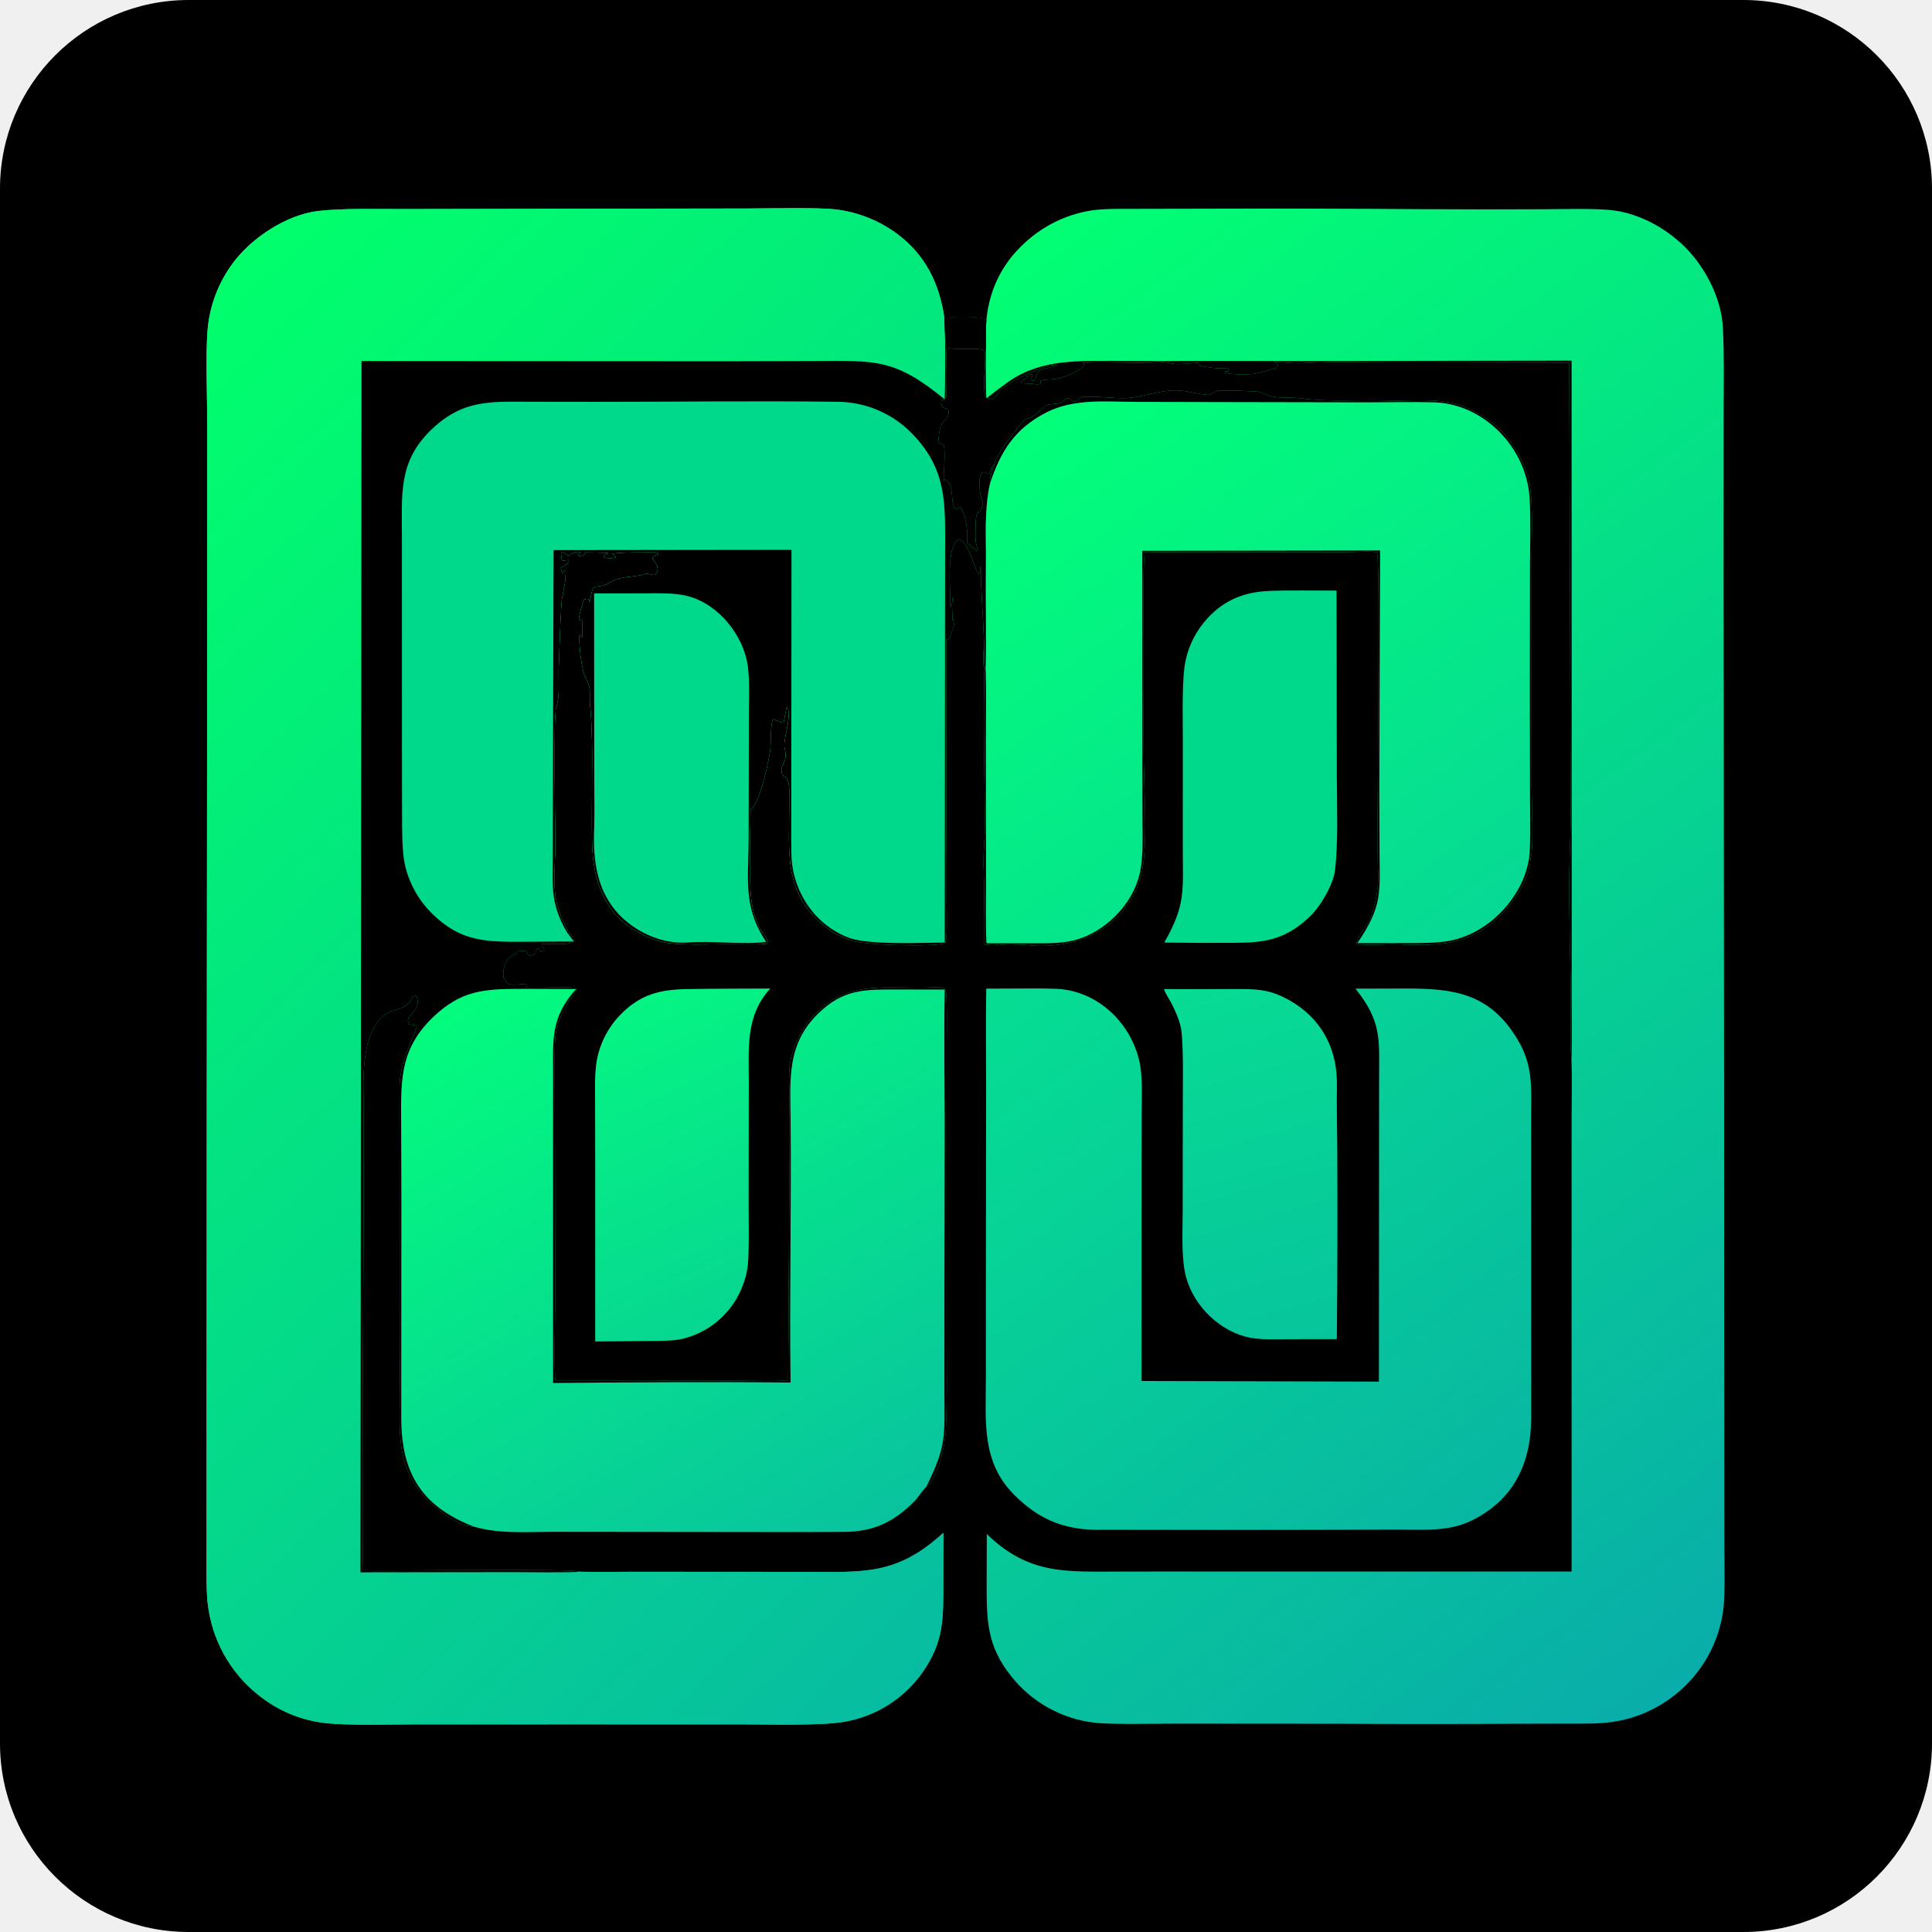
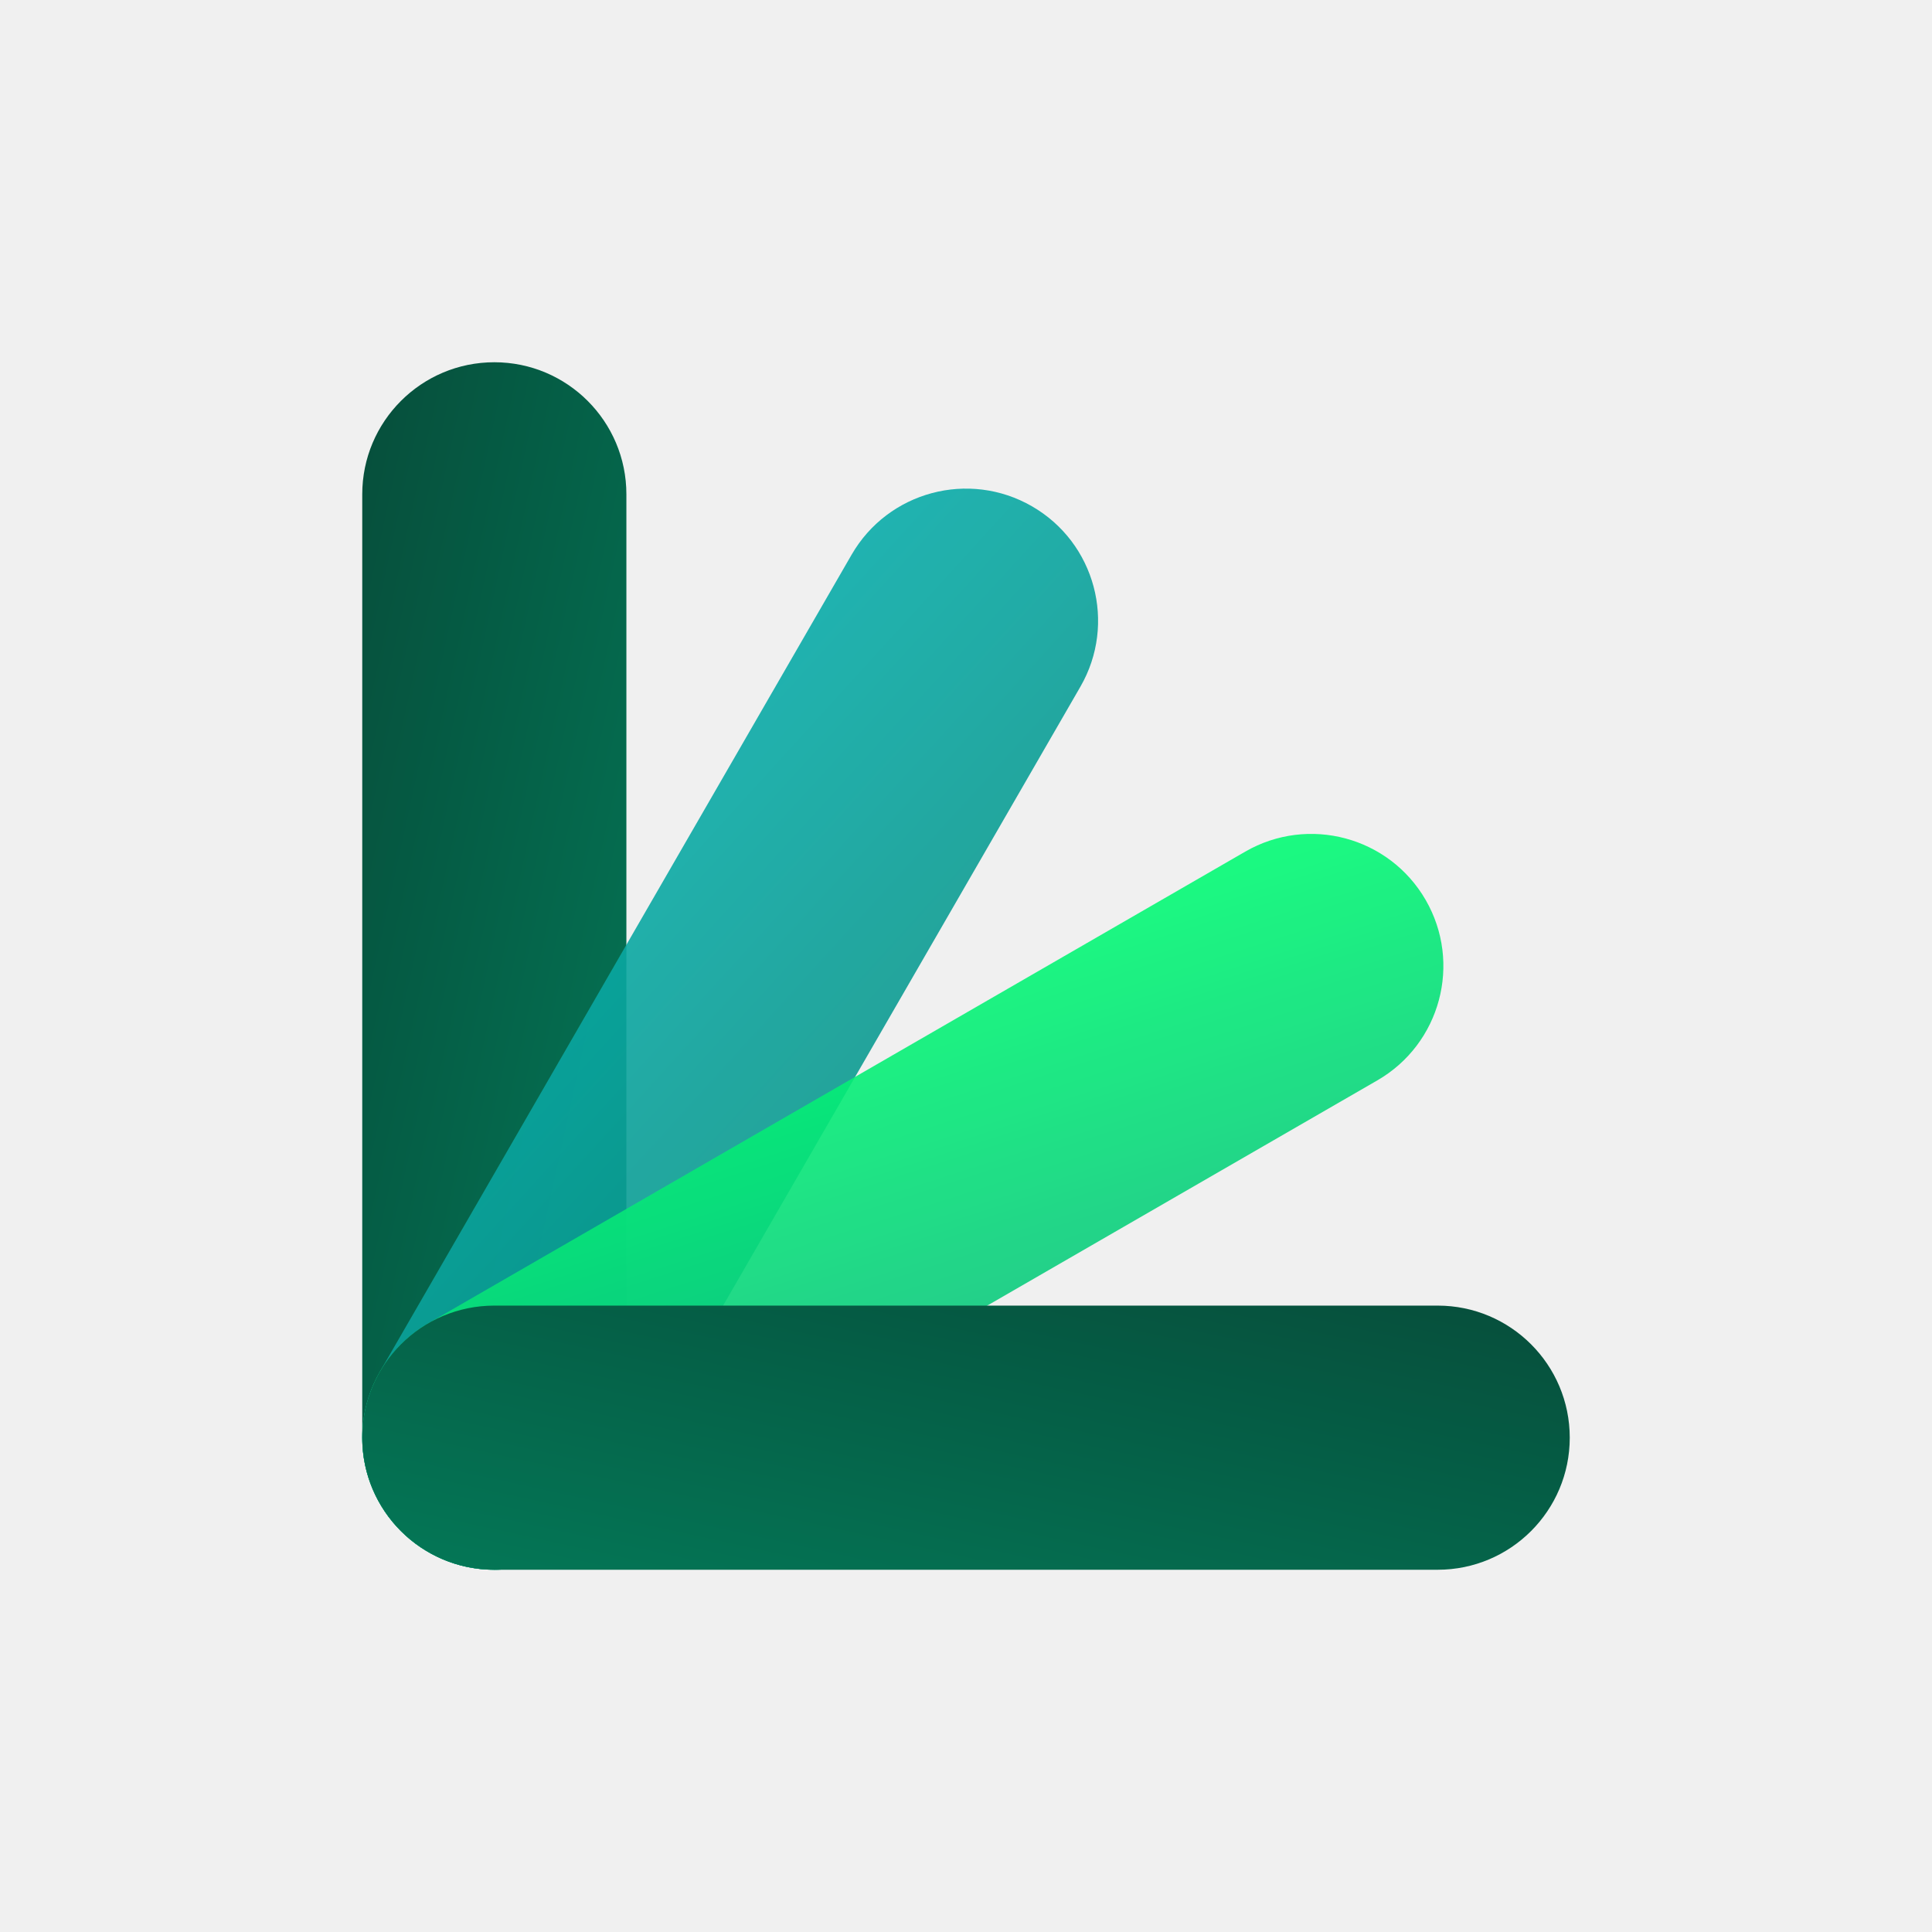
- <svg xmlns="http://www.w3.org/2000/svg" width="32" height="32" viewBox="0 0 1024 1024" fill="none">
-   <g clip-path="url(#clip0_983_27795)">
-     <path d="M0 0H1024V1024H0V0Z" fill="black" />
-     <path d="M500.013 812.399L499.966 838.813C499.965 857.641 500.454 869.962 488.945 886.36C479.165 900.295 464.216 909.738 447.432 912.587C434.752 914.737 407.82 913.969 393.606 913.952L302.309 913.937L219.48 913.958C206.577 913.982 183.961 914.664 172.06 913.196C160.461 911.858 149.405 907.54 139.969 900.663C124.05 889.348 113.406 872.055 110.477 852.746C109.044 843.895 109.5 829.226 109.492 819.663L109.473 767.342L109.596 577.825L109.853 305.708L109.857 223.59C109.796 210.371 108.992 187.762 110.001 175.172C111.03 162.252 115.679 149.883 123.415 139.484C133.343 125.936 152.157 113.705 168.739 111.821C182.269 110.283 200.326 110.875 214.395 110.818L305.693 110.644L396.904 110.502C408.197 110.494 433.426 109.82 443.559 111.074C455.032 112.571 465.942 116.942 475.275 123.781C490.597 135.197 497.902 150.267 500.572 168.792C500.809 174.318 501.015 179.357 500.938 184.902L501.374 184.994C501.783 187.311 501.991 210.486 501.227 211.737C499.98 211.938 500.374 211.924 499.067 211.808C498.677 213.076 498.848 214.45 499.536 215.584C500.015 216.387 501.381 216.407 502.444 216.785C503.631 219.421 501.97 221.356 500.136 223.364C497.547 226.2 497.732 230.922 497.276 234.584C498.517 235.012 500.108 235.302 500.341 236.626C501.204 241.543 499.957 250.514 500.199 255.278L500.452 253.96C506.437 255.928 503.259 267.115 506.424 269.827L506.156 269.826L506.96 269.298L507.642 269.875L508.647 268.533C511.444 271.488 512.7 278.991 512.583 283.067C512.363 290.691 512.673 286.334 515.268 290.175L516.37 290.025L517.146 291.873C517.145 291.871 517.143 291.868 517.143 291.866L518.259 292.051C518.379 291.295 516.948 288.048 517.156 285.688C517.512 281.659 516.582 276.031 517.807 272.186C518.48 271.623 519.003 271.221 519.714 270.706C522.42 265.065 519.961 265.587 519.326 259.948C519.024 257.271 518.774 252.509 520.561 250.366C523.475 249.86 522.592 251.932 524.461 250.849C525.171 249.056 525.736 247.058 527.138 245.807C526.156 248.371 524.373 253.408 524.771 256.018C521.558 271.182 522.745 283.326 522.571 298.599C522.354 317.578 522.878 336.883 522.445 355.831C521.363 353.136 521.677 345.83 521.693 342.709C521.232 329.18 519.872 313.286 519.807 300.16C518.737 301.609 520.487 301.548 519.227 304.331C516.719 304.206 514.178 287.356 508.158 285.804C500.987 290.124 504.149 313.673 503.534 321.826L504.284 321.359C504.735 319.196 504.804 318.432 504.923 316.21C505.443 319.896 504.593 327.865 504.876 328.848L505.706 328.356C506.554 330.261 503.702 337.519 502.538 339.345L501.822 338.806L501.612 338.979L501.599 440.861C501.696 452.964 501.73 465.067 501.701 477.17C501.719 480.766 502.399 498.043 500.872 500.008C494.915 501.882 456.615 501.2 449.819 498.101C445.389 495.605 444.47 496.504 438.508 491.971C414.527 473.738 418.44 451.463 418.332 424.843C418.315 420.655 418.905 415.572 416.816 412.093C415.962 411.596 415.396 411.27 414.599 410.691C412.904 403.957 418.083 405.129 415.869 396.454C414.795 392.248 420.054 379.386 417.216 374.573L416.871 374.916C416.75 375.527 415.345 382.999 415.311 383.064C412.859 382.678 412.047 381.895 409.82 381.114C408.431 382.818 408.514 392.567 408.387 395.607C408.144 401.448 402.384 427.129 397.796 429.059C397.573 438.46 397.501 447.863 397.58 457.266C397.608 469.425 396.958 480.165 402.409 491.436C403.528 493.751 406.801 497.35 407.119 499.508L406.234 500.249C399.985 500.789 390.837 500.339 384.349 500.419C374.819 500.537 363.525 500.931 354.145 499.859C344.114 498.359 331.219 491.326 325.158 483.493C312.474 467.103 313.81 449.279 313.722 429.825C313.638 411.201 314.487 392.068 312.786 373.519C312.24 367.57 313.736 364.909 310.229 358.941C308.245 354.991 306.614 340.551 307.197 336.427L307.563 336.571L308.158 338.014L308.553 337.986C308.801 334.923 308.748 331.498 308.771 328.39L307.451 328.658L306.852 328.055C307.066 325.625 308.613 320.085 309.619 317.795C311.669 317.404 311.033 317.096 312.199 317.88L312.128 319.473C313.68 317.109 312.874 312.895 315.249 311.017C316.345 310.92 317.437 310.779 318.521 310.594C319.834 310.358 321.137 310.009 322.201 309.301C328.185 305.317 333.638 306.179 340.21 304.782C341.879 304.187 342.81 303.965 344.602 304.41C347.118 305.035 347.206 304.991 348.472 303.036C348.969 299.37 347.665 299.069 345.84 296.065C346.382 294.545 346.852 294.762 348.752 293.733L348.774 293.019L348.339 292.745C344.325 292.716 327.499 292.591 324.529 293.515C325.044 294.199 325.562 294.54 326.232 295.065L326.201 295.602C324.67 295.917 321.078 296.106 319.847 295.252C320.458 293.862 320.388 294.274 322.261 293.49L322.123 293.021L310.184 292.718L308.926 294.963C307.44 294.488 307.408 295.062 306.195 294.081L307.814 292.66C306.095 292.064 302.388 292.909 301.442 294.914C299.877 293.615 299.421 292.724 297.808 292.631L297.35 293.465C297.588 295.309 297.328 296.27 298.373 297.215L301.21 296.877L301.567 297.475C300.864 299.088 298.927 299.851 297.227 301.108C297.422 302.009 297.645 302.905 297.894 303.793L299.231 302.562L299.876 302.732C299.801 303.971 299.695 305.214 299.643 306.454C299.451 310.986 297.878 315.157 297.587 319.624C296.846 331.007 296.536 342.602 296.124 354.012C295.901 360.214 296.859 368.791 294.835 374.599C293.139 379.465 294.336 437.865 294.308 448.228C294.286 456.347 293.322 465.169 294.167 473.175C294.911 480.215 297.521 486.418 300.558 492.717C301.935 494.398 303.925 496.372 304.255 498.4C302.326 501.818 290.976 499.625 286.727 500.487L286.709 501.16C288.416 502.785 288.351 502.197 288.436 503.952L287.549 503.596L286.687 504.582L285.613 502.792L284.773 502.771C282.86 505.096 285.496 505.505 280.699 506.562C279.621 505.876 279.662 505.567 279.093 504.363C277.481 503.713 275.659 504.09 273.876 504.262L273.381 505.541C268.122 507.526 266.477 512.162 266.796 517.725C266.842 518.533 267.924 518.773 268.23 520.781C271.72 523.477 277.982 520.2 279.468 522.464L278.495 523.453C286.979 523.69 297.228 522.971 305.213 523.488L305.691 524.177C293.407 543.022 293.913 545.409 293.979 567.635L294.136 608.527L294.244 689.974C294.245 702.699 293.524 719.488 294.312 731.877L390.488 731.787C394.059 731.792 416.658 732.3 417.733 731.453L418.512 606.716C418.531 598.788 418.503 590.86 418.426 582.933C418.338 576.977 417.829 567.919 418.97 562.275C420.951 552.53 425.79 543.597 432.87 536.616C451.108 518.514 472.335 524.694 495.718 523.239C497.104 523.153 500.143 523.291 501.121 524.16C502.184 528.671 501.765 547.108 501.755 552.569L501.736 606.2V704.014C501.752 722.198 502.156 740.585 501.27 758.726C500.926 765.759 497.078 784.019 490.845 788.192L490.365 788.683C488.409 790.712 486.769 793.597 484.401 795.97C473.633 806.754 463.01 811.786 447.766 811.923C434.727 812.041 421.727 812.018 408.707 812.012L337.011 811.932L292.438 811.888C278.4 811.937 264.725 813.062 251.1 809.153C243.576 809.703 231.471 799.909 226.452 794.799C210.682 778.743 211.662 761.742 211.877 741.076C211.967 730.364 211.948 719.651 211.821 708.94L211.796 619.864C211.802 605.139 211.658 590.35 211.775 575.636C211.835 567.995 214.53 560.173 217.37 553.183C218.596 550.166 220.205 546.653 220.876 543.51L220.021 543.449C218.767 543.352 218.152 543.187 216.933 542.895C213.318 538.232 224.357 535.992 220.622 527.745C218.882 528.02 218.61 527.927 217.954 529.731C216.055 534.959 207.937 534.857 204.469 537.375C190.419 547.573 192.725 574.591 192.729 589.133L192.745 635.928L192.197 758.243L192.219 807.317C192.214 815.116 192.489 824.598 192.129 832.244C203.947 832.733 305.028 831.191 306.834 833.032C315.268 833.323 324.894 833.079 333.468 833.078L385.526 833.091L426.398 833.14C457.702 833.166 475.224 835.171 500.013 812.399Z" fill="url(#paint0_linear_983_27795)" />
-     <path d="M500.013 812.399L499.966 838.813C499.965 857.641 500.454 869.962 488.945 886.36C479.165 900.295 464.216 909.738 447.432 912.587C434.752 914.737 407.82 913.969 393.606 913.952L302.309 913.937L219.48 913.958C206.577 913.982 183.961 914.664 172.06 913.196C160.461 911.858 149.405 907.54 139.969 900.663C124.05 889.348 113.406 872.055 110.477 852.746C109.044 843.895 109.5 829.226 109.492 819.663L109.473 767.342L109.596 577.825L109.853 305.708L109.857 223.59C109.796 210.371 108.992 187.762 110.001 175.172C111.03 162.252 115.679 149.883 123.415 139.484C133.343 125.936 152.157 113.705 168.739 111.821C182.269 110.283 200.326 110.875 214.395 110.818L305.693 110.644L396.904 110.502C408.197 110.494 433.426 109.82 443.559 111.074C455.032 112.571 465.942 116.942 475.275 123.781C490.597 135.197 497.902 150.267 500.572 168.792C500.809 174.318 501.015 179.357 500.938 184.902C500.848 193.453 501.054 203.275 500.686 211.667C474.341 189.988 464.179 191.168 431.754 191.329L385.365 191.452L191.614 191.348L191.051 833.366L271.861 833.256C276.964 833.258 303.287 833.621 306.834 833.032C315.268 833.323 324.894 833.079 333.468 833.078L385.526 833.091L426.398 833.14C457.702 833.166 475.224 835.171 500.013 812.399Z" fill="url(#paint1_linear_983_27795)" />
-     <path d="M304.113 498.996L277.703 499.132C258.104 499.21 244.356 499.378 229.079 484.281C221.808 477.16 216.765 468.078 214.565 458.142C212.983 450.783 213.146 439.509 213.099 431.72L213.045 398.281L213.015 284.497C213.022 262.29 210.991 244.803 228.318 228.015C245.067 211.786 259.548 212.869 280.941 212.941L315.741 212.985C358.058 212.98 401.726 212.448 443.927 212.963C458.86 213.056 473.126 219.163 483.5 229.905C501.815 248.829 500.933 266.387 500.912 290.594L500.86 334.035L500.722 499.569C487.618 499.615 462.236 500.926 450.624 497.293L449.815 498.102C445.385 495.606 444.466 496.505 438.504 491.972C414.523 473.739 418.436 451.464 418.328 424.844C418.311 420.656 418.901 415.573 416.812 412.094C415.958 411.597 415.392 411.271 414.595 410.692C412.9 403.958 418.079 405.13 415.865 396.455C414.791 392.249 420.05 379.387 417.212 374.574L416.867 374.917C416.746 375.528 415.341 383 415.307 383.065C412.855 382.679 412.043 381.896 409.816 381.115C408.427 382.819 408.51 392.568 408.383 395.608C408.14 401.449 402.38 427.13 397.792 429.06C397.569 438.461 397.497 447.864 397.576 457.267C397.604 469.426 396.954 480.166 402.405 491.437C403.524 493.752 406.797 497.351 407.115 499.509L406.23 500.25C399.981 500.79 390.833 500.34 384.345 500.42C374.815 500.538 363.52 500.932 354.14 499.86C344.109 498.36 331.215 491.327 325.154 483.494C312.47 467.104 313.805 449.28 313.717 429.826C313.633 411.202 314.482 392.069 312.781 373.52C312.235 367.571 313.731 364.91 310.224 358.942C308.24 354.992 306.61 340.552 307.193 336.428L307.558 336.572L308.154 338.015L308.548 337.987C308.796 334.924 308.744 331.499 308.767 328.391L307.447 328.659L306.848 328.056C307.062 325.626 308.608 320.086 309.614 317.796C311.664 317.405 311.028 317.097 312.194 317.881L312.123 319.474C313.675 317.11 312.87 312.896 315.245 311.018C316.341 310.921 317.433 310.78 318.517 310.595C319.83 310.359 321.133 310.01 322.197 309.302C328.181 305.318 333.634 306.18 340.206 304.783C341.875 304.188 342.806 303.966 344.598 304.411C347.114 305.036 347.201 304.992 348.467 303.037C348.964 299.371 347.661 299.07 345.836 296.066C346.378 294.546 346.847 294.763 348.747 293.734L348.77 293.02L348.335 292.746C344.321 292.717 327.495 292.592 324.525 293.516C325.04 294.2 325.558 294.541 326.228 295.066L326.197 295.603C324.666 295.918 321.074 296.107 319.843 295.253C320.454 293.863 320.383 294.275 322.256 293.491L322.119 293.022L310.18 292.719L308.922 294.964C307.436 294.489 307.403 295.063 306.19 294.082L307.81 292.661C306.091 292.065 302.383 292.91 301.437 294.915C299.872 293.616 299.416 292.725 297.803 292.632L297.345 293.466C297.583 295.31 297.324 296.271 298.369 297.216L301.206 296.878L301.562 297.476C300.859 299.089 298.923 299.852 297.223 301.109C297.418 302.01 297.64 302.906 297.889 303.794L299.226 302.563L299.871 302.733C299.796 303.972 299.69 305.215 299.638 306.455C299.446 310.987 297.873 315.158 297.582 319.625C296.841 331.008 296.532 342.603 296.12 354.013C295.897 360.215 296.854 368.792 294.83 374.6C293.134 379.466 294.331 437.866 294.303 448.229C294.281 456.348 293.318 465.17 294.163 473.176C294.907 480.216 297.516 486.419 300.553 492.718L300.264 493.746C301.526 495.477 302.814 497.304 304.113 498.996Z" fill="#00D98C" />
-     <path d="M293.425 291.568L419.507 291.408L419.421 405.872L419.383 437.228C419.38 442.37 419.365 447.494 419.451 452.635C419.782 472.32 431.874 490.622 450.632 497.292L449.823 498.101C445.393 495.605 444.474 496.504 438.512 491.971C414.531 473.738 418.444 451.463 418.336 424.843C418.319 420.655 418.909 415.572 416.82 412.093C415.966 411.596 415.4 411.27 414.603 410.691C412.908 403.957 418.087 405.129 415.873 396.454C414.799 392.248 420.058 379.386 417.22 374.573L416.875 374.916C416.754 375.527 415.349 382.999 415.315 383.064C412.863 382.678 412.051 381.895 409.824 381.114C408.435 382.818 408.518 392.567 408.391 395.607C408.148 401.448 402.388 427.129 397.8 429.059C397.577 438.46 397.505 447.863 397.584 457.266C397.612 469.425 396.962 480.165 402.413 491.436C403.532 493.751 406.805 497.35 407.123 499.508L406.238 500.249C399.989 500.789 390.841 500.339 384.353 500.419C374.823 500.537 363.528 500.931 354.148 499.859C344.117 498.359 331.223 491.326 325.162 483.493C312.478 467.103 313.813 449.279 313.725 429.825C313.641 411.201 314.49 392.068 312.789 373.519C312.243 367.57 313.739 364.909 310.232 358.941C308.248 354.991 306.618 340.551 307.201 336.427L307.566 336.571L308.162 338.014L308.556 337.986C308.804 334.923 308.752 331.498 308.775 328.39L307.455 328.658L306.856 328.055C307.07 325.625 308.616 320.085 309.622 317.795C311.672 317.404 311.036 317.096 312.202 317.88L312.131 319.473C313.683 317.109 312.878 312.895 315.253 311.017C316.349 310.92 317.441 310.779 318.525 310.594C319.838 310.358 321.141 310.009 322.205 309.301C328.189 305.317 333.642 306.179 340.214 304.782C341.883 304.187 342.814 303.965 344.606 304.41C347.122 305.035 347.209 304.991 348.475 303.036C348.972 299.37 347.669 299.069 345.844 296.065C346.386 294.545 346.855 294.762 348.755 293.733L348.778 293.019L348.343 292.745C344.329 292.716 327.503 292.591 324.533 293.515C325.048 294.199 325.566 294.54 326.236 295.065L326.205 295.602C324.674 295.917 321.082 296.106 319.851 295.252C320.462 293.862 320.391 294.274 322.264 293.49L322.127 293.021L310.188 292.718L308.93 294.963C307.444 294.488 307.411 295.062 306.198 294.081L307.818 292.66C306.099 292.064 302.391 292.909 301.445 294.914C299.88 293.615 299.424 292.724 297.811 292.631L297.353 293.465C297.591 295.309 297.332 296.27 298.377 297.215L301.214 296.877L301.57 297.475C300.867 299.088 298.931 299.851 297.231 301.108C297.426 302.009 297.648 302.905 297.897 303.793L299.234 302.562L299.879 302.732C299.804 303.971 299.698 305.214 299.646 306.454C299.454 310.986 297.881 315.157 297.59 319.624C296.849 331.007 296.54 342.602 296.128 354.012C295.905 360.214 296.862 368.791 294.838 374.599C293.142 379.465 294.339 437.865 294.311 448.228C294.289 456.347 293.326 465.169 294.171 473.175C294.915 480.215 297.524 486.418 300.561 492.717L300.272 493.745C291.394 478.215 292.977 469.037 292.996 451.635L293.046 416.847L293.425 291.568Z" fill="black" />
-     <path d="M314.878 314.489L341.401 314.474C348.251 314.46 354.914 314.171 361.615 315.317C378.428 318.134 392.425 334.044 395.888 350.321C397.529 358.034 396.929 370.029 396.919 378.283L396.789 444.814C396.746 466.114 393.666 480.795 406.108 499.187C394.557 500.906 376.97 498.471 364.78 499.507C352.028 500.59 338.464 494.853 329.376 485.997C316.147 473.105 314.115 455.782 314.952 438.194C315.194 429.523 314.958 420.018 314.96 411.231L314.878 314.489Z" fill="#00D98C" />
-     <path d="M500.942 184.902L501.378 184.994C501.787 187.311 501.994 210.486 501.23 211.737C499.983 211.938 500.378 211.924 499.071 211.808C498.681 213.076 498.852 214.45 499.54 215.584C500.019 216.387 501.385 216.407 502.448 216.785C503.635 219.421 501.974 221.356 500.14 223.364C497.551 226.2 497.736 230.922 497.28 234.584C498.521 235.012 500.112 235.302 500.345 236.626C501.208 241.543 499.961 250.514 500.203 255.278L500.456 253.96C506.441 255.928 503.263 267.115 506.428 269.827L506.16 269.826L506.964 269.298L507.646 269.875L508.651 268.533C511.448 271.488 512.704 278.991 512.587 283.067C512.367 290.691 512.676 286.334 515.271 290.175L516.374 290.025L517.149 291.873C517.148 291.871 517.147 291.868 517.147 291.866L518.263 292.051C518.383 291.295 516.951 288.048 517.159 285.688C517.515 281.659 516.585 276.031 517.81 272.186C518.483 271.623 519.007 271.221 519.718 270.706C522.424 265.065 519.964 265.587 519.329 259.948C519.027 257.271 518.778 252.509 520.565 250.366C523.479 249.86 522.595 251.932 524.464 250.849C525.174 249.056 525.74 247.058 527.142 245.807C526.16 248.371 524.376 253.408 524.774 256.018C521.561 271.182 522.749 283.326 522.575 298.599C522.358 317.578 522.882 336.883 522.449 355.831C521.367 353.136 521.68 345.83 521.696 342.709C521.235 329.18 519.876 313.286 519.811 300.16C518.741 301.609 520.49 301.548 519.23 304.331C516.722 304.206 514.182 287.356 508.162 285.804C500.991 290.124 504.153 313.673 503.538 321.826L504.288 321.359C504.739 319.196 504.808 318.432 504.927 316.21C505.447 319.896 504.597 327.865 504.88 328.848L505.71 328.356C506.558 330.261 503.706 337.519 502.542 339.345L501.825 338.806L501.616 338.979L501.603 440.861C501.7 452.964 501.734 465.067 501.705 477.17C501.723 480.766 502.403 498.043 500.876 500.008C494.919 501.882 456.619 501.2 449.823 498.101L450.632 497.292C462.244 500.925 487.626 499.614 500.73 499.568L500.868 334.034L500.92 290.593C500.941 266.386 501.823 248.828 483.508 229.904C473.134 219.162 458.868 213.055 443.935 212.962C401.734 212.447 358.066 212.979 315.749 212.984L280.949 212.94C259.556 212.868 245.075 211.785 228.326 228.014C210.999 244.802 213.03 262.289 213.023 284.496L213.053 398.28L213.107 431.719C213.154 439.508 212.991 450.782 214.573 458.141C216.773 468.077 221.816 477.159 229.087 484.28C244.364 499.377 258.112 499.209 277.711 499.131L304.121 498.995C302.822 497.303 301.534 495.476 300.272 493.745L300.561 492.717C301.938 494.398 303.928 496.372 304.258 498.4C302.329 501.818 290.979 499.625 286.73 500.487L286.712 501.16C288.419 502.785 288.354 502.197 288.439 503.952L287.552 503.596L286.69 504.582L285.616 502.792L284.776 502.771C282.863 505.096 285.499 505.505 280.702 506.562C279.624 505.876 279.665 505.567 279.096 504.363C277.484 503.713 275.662 504.09 273.879 504.262L273.384 505.541C268.125 507.526 266.48 512.162 266.799 517.725C266.845 518.533 267.927 518.773 268.233 520.781C271.723 523.477 277.985 520.2 279.471 522.464L278.499 523.453C286.983 523.69 297.231 522.971 305.216 523.488L305.694 524.177C293.41 543.022 293.916 545.409 293.982 567.635L294.139 608.527L294.247 689.974C294.248 702.699 293.527 719.488 294.315 731.877L390.492 731.787C394.063 731.792 416.662 732.3 417.737 731.453L418.516 606.716C418.535 598.788 418.507 590.86 418.43 582.933C418.342 576.977 417.833 567.919 418.974 562.275C420.955 552.53 425.794 543.597 432.874 536.616C451.112 518.514 472.339 524.694 495.722 523.239C497.108 523.153 500.147 523.291 501.125 524.16C502.188 528.671 501.769 547.108 501.759 552.569L501.74 606.2V704.014C501.756 722.198 502.159 740.585 501.273 758.726C500.929 765.759 497.082 784.019 490.849 788.192C502.013 766.033 500.545 760.991 500.549 736.313L500.551 694.011L500.711 594.116C500.672 571.413 500.25 547.117 500.745 524.49L476.162 524.452C458.654 524.447 447.201 523.946 433.622 537.219C416.92 553.544 418.818 571.921 419.026 593.53C419.472 639.766 418.39 686.563 418.999 732.767C377.671 732.323 334.554 732.657 293.156 733.004L293.13 604.553L293.161 570.64C293.2 550.999 291.556 539.712 305.352 524.176L278.265 524.103C257.44 524.125 244.677 524.256 228.923 539.701C211.192 557.084 212.591 574.265 212.627 596.96L212.735 635.128L212.667 751.912C212.812 780.931 223.453 798.359 251.103 809.153C243.579 809.703 231.474 799.909 226.455 794.799C210.685 778.743 211.665 761.742 211.88 741.076C211.97 730.364 211.951 719.651 211.824 708.94L211.799 619.864C211.805 605.139 211.661 590.35 211.778 575.636C211.838 567.995 214.534 560.173 217.374 553.183C218.6 550.166 220.208 546.653 220.879 543.51L220.024 543.449C218.77 543.352 218.155 543.187 216.936 542.895C213.321 538.232 224.361 535.992 220.626 527.745C218.886 528.02 218.613 527.927 217.957 529.731C216.058 534.959 207.941 534.857 204.473 537.375C190.423 547.573 192.728 574.591 192.732 589.133L192.748 635.928L192.2 758.243L192.223 807.317C192.218 815.116 192.492 824.598 192.132 832.244C203.95 832.733 305.031 831.191 306.837 833.032C303.29 833.621 276.968 833.258 271.865 833.256L191.055 833.366L191.617 191.348L385.369 191.452L431.758 191.329C464.183 191.168 474.345 189.988 500.69 211.667C501.058 203.275 500.852 193.453 500.942 184.902Z" fill="black" />
-     <path d="M522.81 169.455C524.568 151.817 532.398 137.411 546.112 126.119C555.484 118.371 566.785 113.316 578.807 111.494C585.444 110.502 594.835 110.718 601.703 110.695L635.726 110.624C675.61 110.491 715.495 110.573 755.378 110.869C776.294 111.002 797.21 111.012 818.125 110.899C828.907 110.86 842.598 110.398 852.963 111.264C869.931 112.682 887.322 123.109 897.852 136.255C906.262 146.752 912.425 160.1 913.162 173.686C913.926 187.762 913.582 203.53 913.578 217.762L913.552 301.416L913.787 566.05L913.899 761.869L913.954 819.601C913.96 828.361 914.379 843.967 913.506 852.197C911.425 870.287 902.252 886.813 888.002 898.149C878.348 905.928 866.769 910.95 854.492 912.68C847.359 913.728 839.939 913.544 832.724 913.563L805.195 913.627C773.215 913.825 741.233 913.824 709.253 913.625L623.315 913.57C613.06 913.557 589.379 914.127 580.225 913.083C562.808 911.09 546.9 902.25 536.008 888.514C523.061 872.347 522.913 858.906 522.948 839.396L523.026 813.074C545.458 834.79 564.895 832.956 593.738 832.954L643.566 832.939L832.978 832.922V652.144L832.993 592.723C832.988 583.187 833.289 571.557 832.92 562.153C832.308 557.69 832.573 535.86 832.543 529.964C832.428 507.677 831.479 485.473 831.745 463.203C831.864 453.179 832.435 443.21 832.475 433.17L831.754 192.244L726.569 192.049C714.295 192.011 702.163 191.738 689.897 192.513C684.957 192.825 679.917 191.689 674.433 192.114C675.879 192.177 676.022 192.021 677.166 192.818C677.36 194.289 677.482 193.572 676.504 194.975C672.673 196.04 666.472 198.126 662.647 198.324C660.282 198.447 650.653 198.657 649.134 197.334L649.269 196.878L651.149 196.738L650.872 195.282C646.692 195.282 642.512 195.146 638.402 194.337C635.594 193.784 636.495 194.407 635.02 192.261C631.769 192.433 625.545 193.237 622.602 192.885C618.257 192.365 619.061 191.81 614.044 192.043L613.05 192.1C600.628 192.741 586.855 191.608 573.756 192.312C574.263 192.714 574.686 193.057 575.18 193.48C571.017 197.161 564.053 200.409 558.479 200.976C556.74 201.153 552.415 201.158 551.409 201.824C551.603 203.408 551.796 202.751 551.263 204.043C547.375 203.074 541.579 203.344 540.886 202.992C541.602 201.749 545.116 199.336 546.486 198.29L546.972 198.367C547.734 200.514 545.274 200.706 546.945 201.746L548.246 201.656C549.32 199.307 549.34 197.897 551.144 196.308C552.271 195.942 558.795 194.112 559.91 193.893L560.15 193.444C556.045 192.672 542.735 198.944 538.762 201.083C537.125 201.965 533.86 204.192 532.679 204.75C528.074 208.014 529.012 209.44 525.928 211.832C524.887 210.959 524.887 211.275 523.104 211.157C519.694 207.534 523.214 191.138 521.834 186.231C521.087 183.576 505.947 186.031 501.85 184.164L501.373 184.994L500.937 184.902C501.014 179.357 500.807 174.318 500.57 168.792C503.906 167.62 519.874 167.565 522.81 169.455Z" fill="url(#paint2_linear_983_27795)" />
-     <path d="M500.57 168.793C503.906 167.621 519.874 167.566 522.81 169.456C522.388 174.5 522.522 179.671 522.553 184.741C522.554 193.067 522.309 202.985 522.791 211.182C525.649 208.965 528.851 206.364 531.79 204.337C548.762 190.971 567.722 191.262 587.57 191.267C596.448 191.234 605.326 191.279 614.203 191.402C638.014 191.113 662.273 191.376 686.123 191.373L832.97 191.137L833.04 453.487L833.027 523.712C833.031 536.11 833.316 549.851 832.92 562.154C832.308 557.691 832.573 535.861 832.543 529.965C832.428 507.678 831.479 485.474 831.745 463.204C831.864 453.18 832.435 443.211 832.475 433.171L831.754 192.245L726.569 192.05C714.295 192.012 702.163 191.739 689.897 192.514C684.957 192.826 679.917 191.69 674.433 192.115C675.879 192.178 676.022 192.022 677.166 192.819C677.36 194.29 677.482 193.573 676.504 194.976C672.673 196.041 666.472 198.127 662.647 198.325C660.282 198.448 650.653 198.658 649.134 197.335L649.269 196.879L651.149 196.739L650.872 195.283C646.692 195.283 642.512 195.147 638.402 194.338C635.594 193.785 636.495 194.408 635.02 192.262C631.769 192.434 625.545 193.238 622.602 192.886C618.257 192.366 619.061 191.811 614.044 192.044L613.05 192.101C600.628 192.742 586.855 191.609 573.756 192.313C574.263 192.715 574.686 193.058 575.18 193.481C571.017 197.162 564.053 200.41 558.479 200.977C556.74 201.154 552.415 201.159 551.409 201.825C551.603 203.409 551.796 202.752 551.263 204.044C547.375 203.075 541.579 203.345 540.886 202.993C541.602 201.75 545.116 199.337 546.486 198.291L546.972 198.368C547.734 200.515 545.274 200.707 546.945 201.747L548.246 201.657C549.32 199.308 549.34 197.898 551.144 196.309C552.271 195.943 558.795 194.113 559.91 193.894L560.15 193.445C556.045 192.673 542.735 198.945 538.762 201.084C537.125 201.966 533.86 204.193 532.679 204.751C528.074 208.015 529.012 209.441 525.928 211.833C524.887 210.96 524.887 211.276 523.104 211.158C519.694 207.535 523.214 191.139 521.834 186.232C521.087 183.577 505.947 186.032 501.85 184.165L501.373 184.995L500.937 184.903C501.014 179.358 500.807 174.319 500.57 168.793Z" fill="black" />
-     <path d="M500.57 168.793C503.906 167.621 519.874 167.566 522.81 169.456C522.388 174.5 522.522 179.671 522.553 184.741C516.296 183.807 508.603 184.492 501.85 184.165L501.373 184.995L500.937 184.903C501.014 179.358 500.807 174.319 500.57 168.793Z" fill="black" />
-     <path d="M527.137 245.809C527.933 240.815 539.338 226.208 543.415 222.188C548.955 221.209 550.063 218.029 554.312 214.939C555.574 214.023 561.323 214.157 562.398 213.388C566.045 210.778 564.912 209.849 569.311 212.915C572.251 212.662 571.115 210.578 574.173 210.359C581.134 209.859 589.542 211.143 596.193 211.03C603.857 210.899 612.967 207.425 620.692 207.02C627.538 206.331 633.581 208.933 640.365 209.313C641.486 209.375 644.409 207.022 646.093 206.994C652.752 206.882 660.168 207.21 666.83 207.611C668.5 207.891 670.499 209.06 672.005 209.566C677.172 211.301 684.19 210.421 689.636 211.144C704.581 213.131 719.95 211.775 734.883 212.259C749.428 212.73 765.419 210.188 778.747 216.755C794.241 223.824 803.871 235.195 809.493 251.33C812.92 262.402 811.769 281.122 811.766 293.34L811.743 345.04L811.754 417.003C811.778 422.197 813.07 451.828 811.164 454.867C810.942 467.843 799.445 482.352 789.728 489.986C774.82 501.699 758.93 501.152 740.945 500.505C734.063 500.257 725.895 501.321 719.025 500.335C718.678 498.77 722.09 493.264 723.308 491.856C728.561 485.782 731.074 468.996 730.442 461.888C729.34 449.484 732.04 296.088 729.736 292.626C725.498 292.009 720.161 292.547 715.81 292.59C679.511 292.951 643.14 292.308 606.852 292.766C605.929 295.157 605.975 317.842 605.972 321.389C605.79 348.77 605.864 376.152 606.195 403.532C606.543 420.503 607.766 439.97 606.266 455.319C603.072 488.007 574.874 504.24 544.258 500.906C541.449 500.6 531.759 500.19 529.452 501.036C527.541 500.068 523.969 500.659 521.754 500.883C521.78 486.005 521.73 471.372 521.277 456.501C521.278 451.245 521.875 446.004 521.911 440.751C522.095 414.344 521.035 387.877 521.684 361.492C521.829 355.586 520.458 348.391 521.691 342.711C521.675 345.832 521.362 353.138 522.444 355.833C522.877 336.885 522.353 317.58 522.57 298.601C522.744 283.328 521.556 271.184 524.769 256.02C524.371 253.41 526.155 248.373 527.137 245.809Z" fill="url(#paint3_linear_983_27795)" />
-     <path d="M527.136 245.809C527.932 240.815 539.337 226.208 543.414 222.188C548.954 221.209 550.062 218.029 554.311 214.939C555.573 214.023 561.322 214.157 562.397 213.388C566.044 210.778 564.911 209.849 569.31 212.915C572.25 212.662 571.114 210.578 574.172 210.359C581.133 209.859 589.541 211.143 596.192 211.03C603.856 210.899 612.966 207.425 620.691 207.02C627.537 206.331 633.58 208.933 640.364 209.313C641.485 209.375 644.408 207.022 646.092 206.994C652.751 206.882 660.167 207.21 666.829 207.611C668.499 207.891 670.498 209.06 672.004 209.566C677.171 211.301 684.189 210.421 689.635 211.144C704.58 213.131 719.949 211.775 734.882 212.259C749.427 212.73 765.418 210.188 778.746 216.755C794.24 223.824 803.87 235.195 809.492 251.33C812.919 262.402 811.768 281.122 811.765 293.34L811.742 345.04L811.753 417.003C811.777 422.197 813.069 451.828 811.163 454.867L810.431 454.933C811.422 447.302 810.969 431.553 810.953 423.131L810.845 366.229L810.932 300.305C810.964 288.398 811.428 275.564 810.704 263.745C809.093 237.448 786.613 213.862 759.837 213.232C747.898 212.952 736.136 213.226 724.339 213.249L659 213.128L602.916 213.01C586.796 212.98 569.34 210.999 554.553 218.612C537.913 227.178 530.581 238.818 524.768 256.02C524.37 253.41 526.154 248.373 527.136 245.809Z" fill="black" />
-     <path d="M605.448 291.948L731.475 291.77L731.047 416.591L731.16 450.141C731.286 473.495 732.88 480.011 719.427 499.878L745.873 499.857C753.287 499.813 761.685 499.951 768.924 498.51C789.278 494.459 807.324 475.457 810.432 454.933L811.164 454.867C810.942 467.843 799.445 482.352 789.728 489.986C774.82 501.699 758.93 501.152 740.945 500.505C734.063 500.257 725.895 501.321 719.025 500.335C718.678 498.77 722.09 493.264 723.308 491.856C728.561 485.782 731.074 468.996 730.442 461.888C729.34 449.484 732.04 296.088 729.736 292.626C725.498 292.009 720.161 292.547 715.81 292.59C679.511 292.951 643.14 292.308 606.852 292.766C605.929 295.157 605.975 317.842 605.972 321.389C605.79 348.77 605.864 376.152 606.195 403.532C606.543 420.503 607.766 439.97 606.266 455.319C603.072 488.007 574.874 504.24 544.258 500.906C541.449 500.6 531.759 500.19 529.452 501.036C527.541 500.068 523.969 500.659 521.754 500.883C521.78 486.005 521.73 471.372 521.277 456.501C521.278 451.245 521.875 446.004 521.911 440.751C522.095 414.344 521.035 387.877 521.684 361.492C521.829 355.586 520.458 348.391 521.691 342.711C521.675 345.832 521.362 353.138 522.444 355.833C522.814 367.792 522.509 380.789 522.516 392.856L522.63 463.268C522.657 474.453 522.268 488.982 522.835 499.962L547.229 499.964C554.438 499.965 562.081 500.141 569.1 498.414C585.417 494.399 600.252 479.543 604.049 463.15C606.086 454.358 605.544 443.513 605.53 434.433L605.483 404.476L605.448 291.948Z" fill="black" />
-     <path d="M522.732 524.003L545.828 523.909C550.46 523.895 554.928 523.889 559.602 524.071C581.24 524.845 599.082 541.601 603.836 562.27C605.721 570.461 605.139 580.666 605.12 589.198L605.052 619.543L605.027 731.949L730.849 732.279L730.932 605.239L730.952 572.575C730.951 550.639 732.551 541.867 718.444 523.999L745.114 523.938C770.545 523.908 789.398 526.373 804.058 550.472C812.476 564.31 811.606 575.131 811.533 590.75L811.578 751.479C811.509 775.788 802.129 795.506 779.121 806.334C767.457 811.823 754.333 810.731 741.708 810.721L709.971 810.813C668.187 810.958 626.493 810.884 584.645 810.811C565.532 811.305 551.545 806.151 537.867 792.63C519.967 774.936 522.536 753.605 522.532 730.448L522.533 683.352L522.667 576.512C522.695 559.167 522.403 541.301 522.732 524.003Z" fill="url(#paint4_linear_983_27795)" />
-     <path d="M363.974 524.23C378.669 523.983 393.537 524.016 408.248 523.943C395.042 538.439 396.902 555.242 396.876 573.487L396.785 638.235C396.784 645.713 397.197 665.641 396.17 672.126C395.152 678.43 392.862 684.461 389.437 689.851C382.872 700.156 372.433 707.381 360.476 709.896C355.474 710.835 347.496 710.694 342.149 710.752L315.472 711.012L315.469 613.509L315.418 584.997C315.407 577.545 315.043 568.421 316.444 561.289C318.194 552.48 322.459 544.367 328.721 537.929C339.242 527.069 349.56 524.519 363.974 524.23Z" fill="url(#paint5_linear_983_27795)" />
-     <path d="M672.378 313.211C683.5 312.763 697.073 313.077 708.388 313.033L708.548 411.589C708.58 426.807 709.363 446.547 707.558 461.398C706.65 468.876 699.803 480.576 694.209 485.849C681.218 498.096 670.47 499.703 653.763 499.709C641.532 499.801 629.3 499.757 617.07 499.577C628.541 479.537 626.896 472.192 626.907 449.687L626.916 389.285C626.928 378.58 626.32 358.91 628.522 349.462C630.36 341.337 634.307 333.84 639.965 327.726C648.824 318.044 659.415 313.809 672.378 313.211Z" fill="#00D98C" />
-     <path d="M616.93 524.236C629.319 524.3 641.709 524.29 654.099 524.207C664.13 524.227 671.273 524.03 680.449 528.6C699.483 538.08 708.991 554.744 708.598 575.787C708.399 586.441 708.73 598.15 708.773 609.018C708.953 642.608 708.878 676.198 708.548 709.787L683.399 709.798C676.805 709.837 669.118 710.213 662.704 709.031C646.805 706.012 632.722 692.339 628.601 676.742C625.975 666.804 626.844 652.772 626.853 642.257L626.92 581.748C626.933 570.541 627.251 558.376 626.283 547.255C625.816 541.899 622.692 535.018 620.145 530.426C619.077 528.501 617.534 526.309 616.93 524.236Z" fill="url(#paint6_linear_983_27795)" />
-     <path d="M539.088 201.322C540.062 202.08 539.827 201.605 539.973 202.646C538.686 203.573 538.384 203.873 537.427 205.138C536.787 204.541 537.076 204.947 536.805 203.779C537.708 203.133 537.82 202.972 538.48 202.118L539.088 201.322Z" fill="black" />
+ <svg xmlns="http://www.w3.org/2000/svg" viewBox="0 0 512 512" width="100%" height="100%">
+   <defs>
+     <linearGradient id="gradCover" x1="0%" y1="0%" x2="100%" y2="100%">
+       <stop offset="0%" stop-color="#064e3b" />
+       <stop offset="100%" stop-color="#047857" />
+     </linearGradient>
+     <linearGradient id="gradPage1" x1="0%" y1="0%" x2="100%" y2="100%">
+       <stop offset="0%" stop-color="#09ADAA" />
+       <stop offset="100%" stop-color="#0d9488" />
+     </linearGradient>
+     <linearGradient id="gradPage2" x1="0%" y1="0%" x2="100%" y2="100%">
+       <stop offset="0%" stop-color="#02FF73" />
+       <stop offset="100%" stop-color="#10b981" />
+     </linearGradient>
+   </defs>
+   <g transform="translate(16, 16)">
+     <rect x="80" y="80" width="70" height="320" rx="35" fill="url(#gradCover)" />
+     <g transform="rotate(30, 115, 365)">
+       <rect x="80" y="80" width="70" height="320" rx="35" fill="url(#gradPage1)" opacity="0.9" />
+     </g>
+     <g transform="rotate(60, 115, 365)">
+       <rect x="80" y="80" width="70" height="320" rx="35" fill="url(#gradPage2)" opacity="0.9" />
+     </g>
+     <g transform="rotate(90, 115, 365)">
+       <rect x="80" y="80" width="70" height="320" rx="35" fill="url(#gradCover)" />
+     </g>
  </g>
-   <defs>
-     <linearGradient id="paint0_linear_983_27795" x1="273.26" y1="511.62" x2="456.406" y2="813.668" gradientUnits="userSpaceOnUse">
-       <stop stop-color="#03FC7D" />
-       <stop offset="1" stop-color="#09C39F" />
-     </linearGradient>
-     <linearGradient id="paint1_linear_983_27795" x1="31.129" y1="229.433" x2="582.657" y2="794.346" gradientUnits="userSpaceOnUse">
-       <stop stop-color="#01FF6B" />
-       <stop offset="1" stop-color="#07BDA1" />
-     </linearGradient>
-     <linearGradient id="paint2_linear_983_27795" x1="472.391" y1="181.292" x2="960.879" y2="842.721" gradientUnits="userSpaceOnUse">
-       <stop stop-color="#02FF73" />
-       <stop offset="1" stop-color="#09ADAA" />
-     </linearGradient>
-     <linearGradient id="paint3_linear_983_27795" x1="557.754" y1="216.582" x2="759.087" y2="508.445" gradientUnits="userSpaceOnUse">
-       <stop stop-color="#02FF79" />
-       <stop offset="1" stop-color="#07D995" />
-     </linearGradient>
-     <linearGradient id="paint4_linear_983_27795" x1="550.767" y1="505.651" x2="771.81" y2="811.427" gradientUnits="userSpaceOnUse">
-       <stop stop-color="#06DE92" />
-       <stop offset="1" stop-color="#08B7A2" />
-     </linearGradient>
-     <linearGradient id="paint5_linear_983_27795" x1="323.677" y1="537.707" x2="396.133" y2="693.154" gradientUnits="userSpaceOnUse">
-       <stop stop-color="#05F483" />
-       <stop offset="1" stop-color="#07D791" />
-     </linearGradient>
-     <linearGradient id="paint6_linear_983_27795" x1="640.03" y1="519.024" x2="693.644" y2="712.206" gradientUnits="userSpaceOnUse">
-       <stop stop-color="#07DC93" />
-       <stop offset="1" stop-color="#07C49D" />
-     </linearGradient>
-     <clipPath id="clip0_983_27795">
-       <rect width="1024" height="1024" rx="100" fill="white" />
-     </clipPath>
-   </defs>
</svg>
